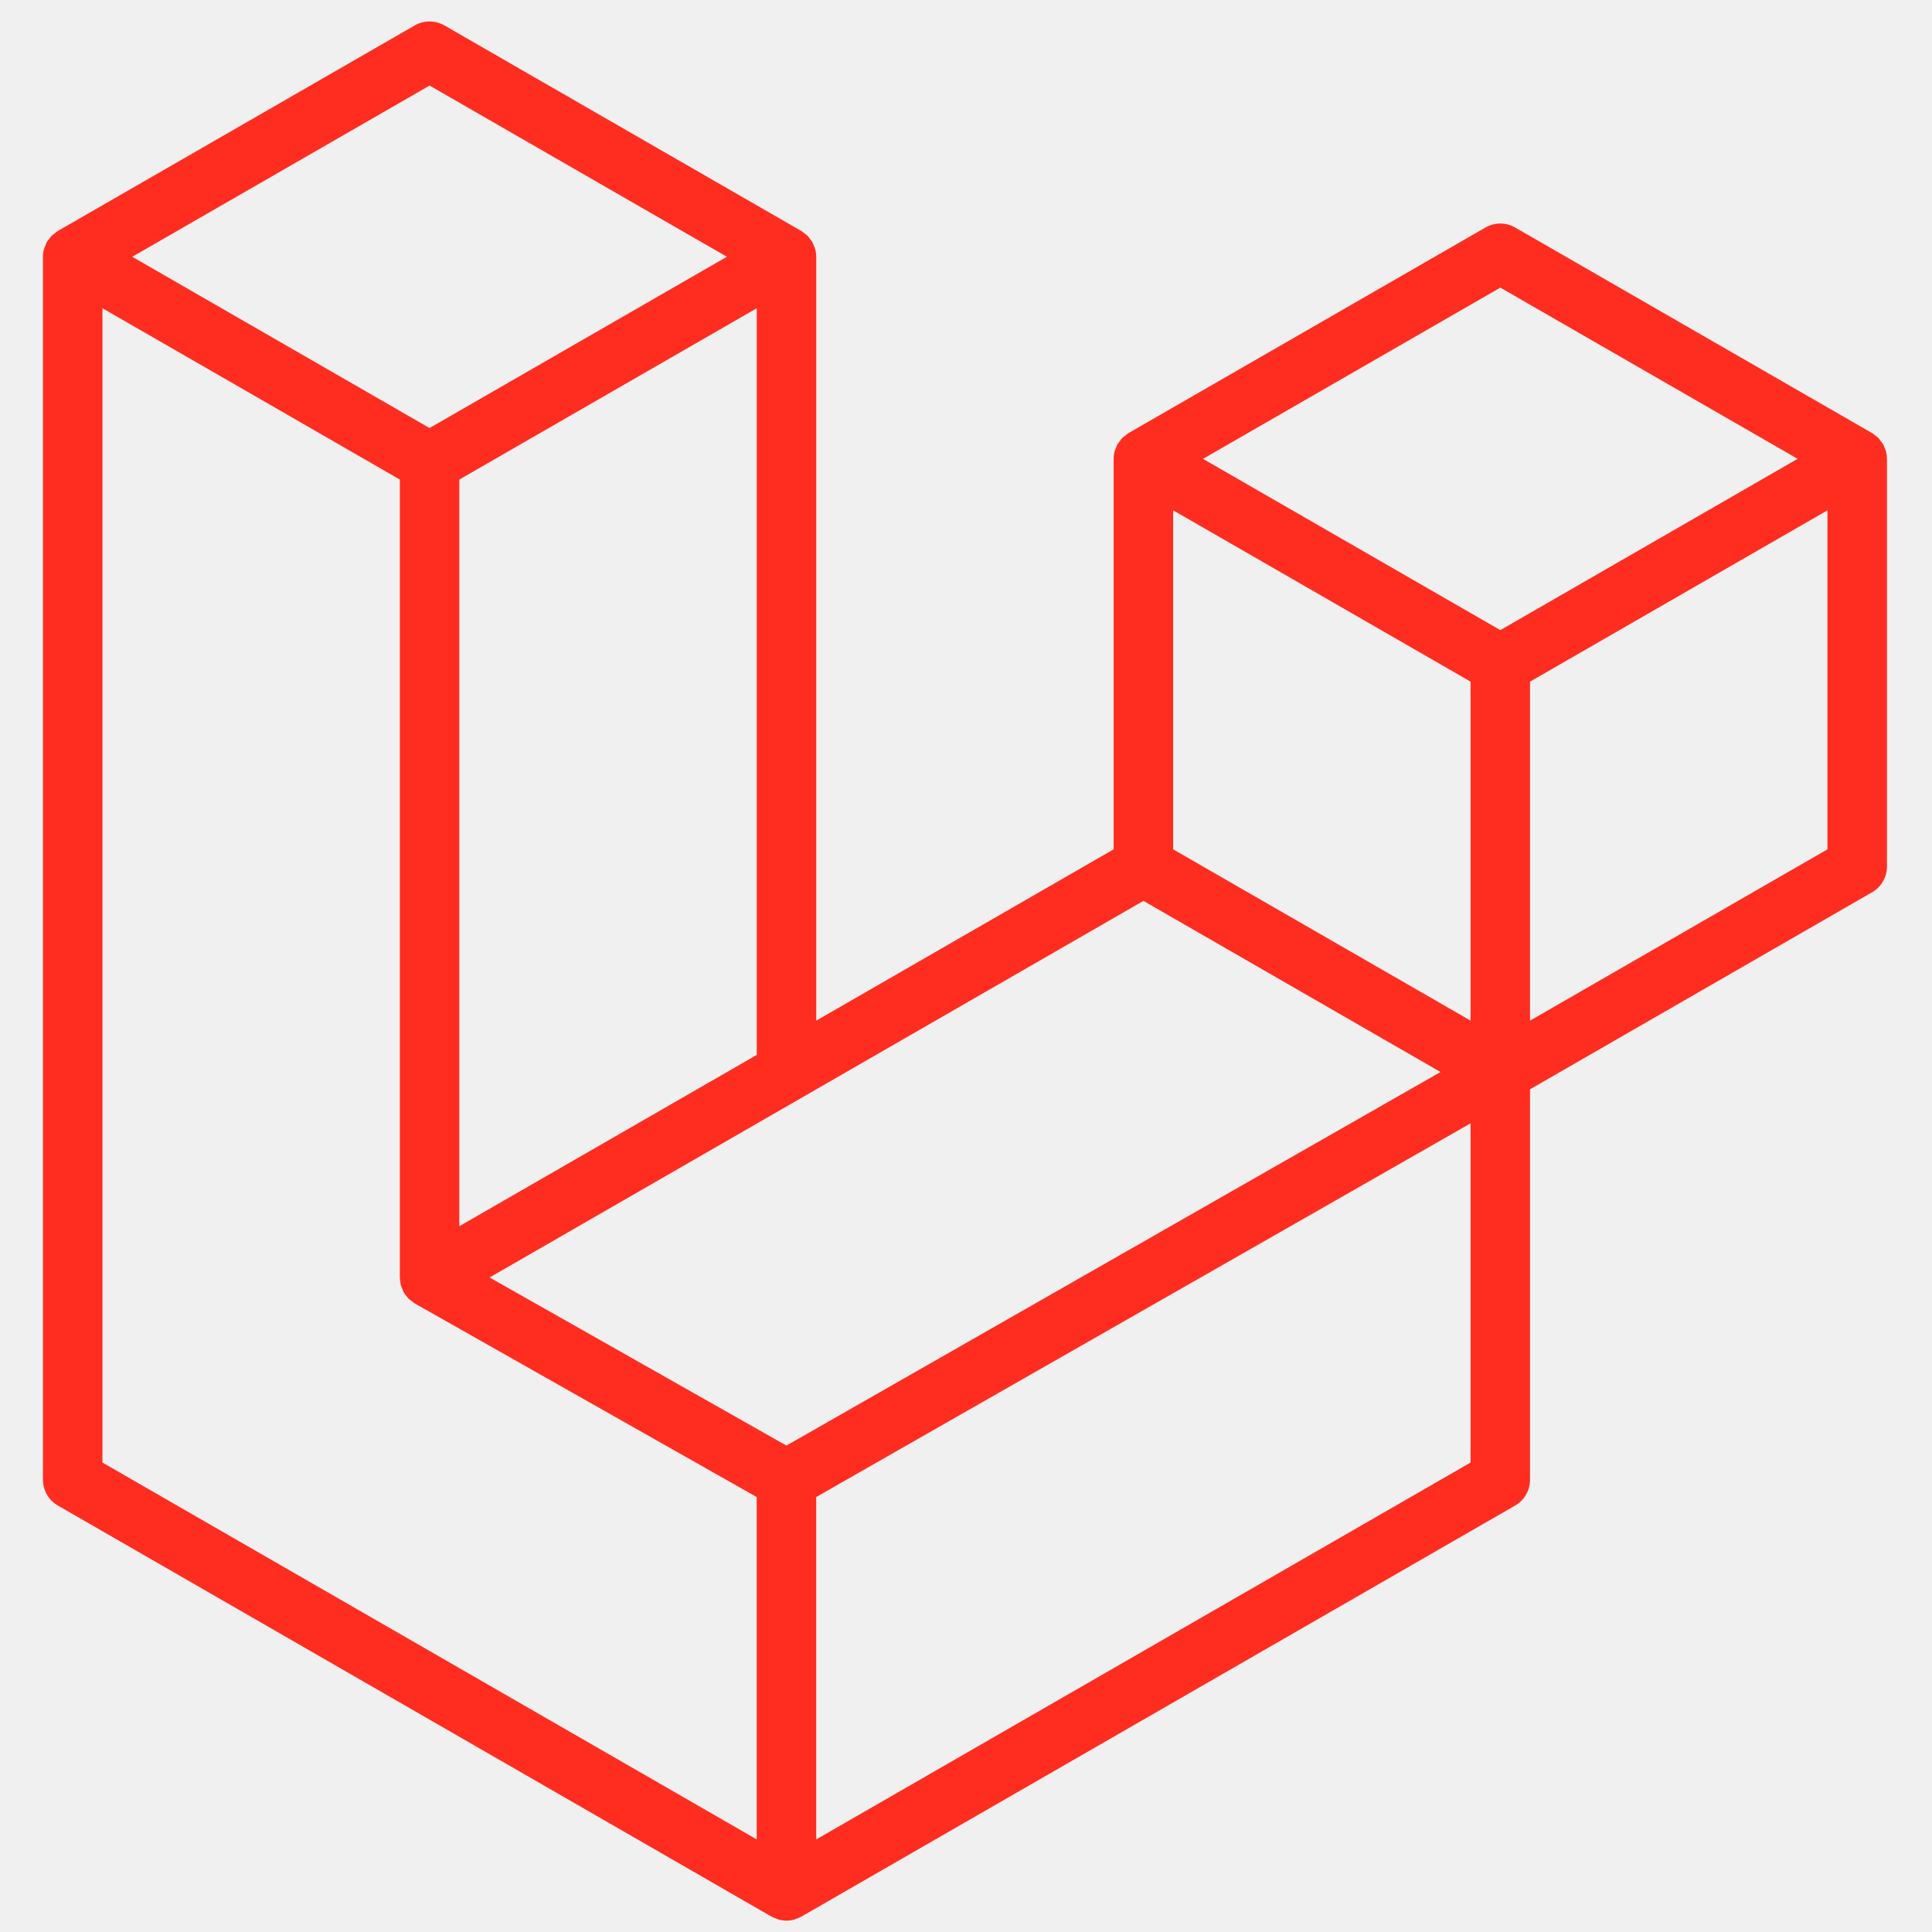
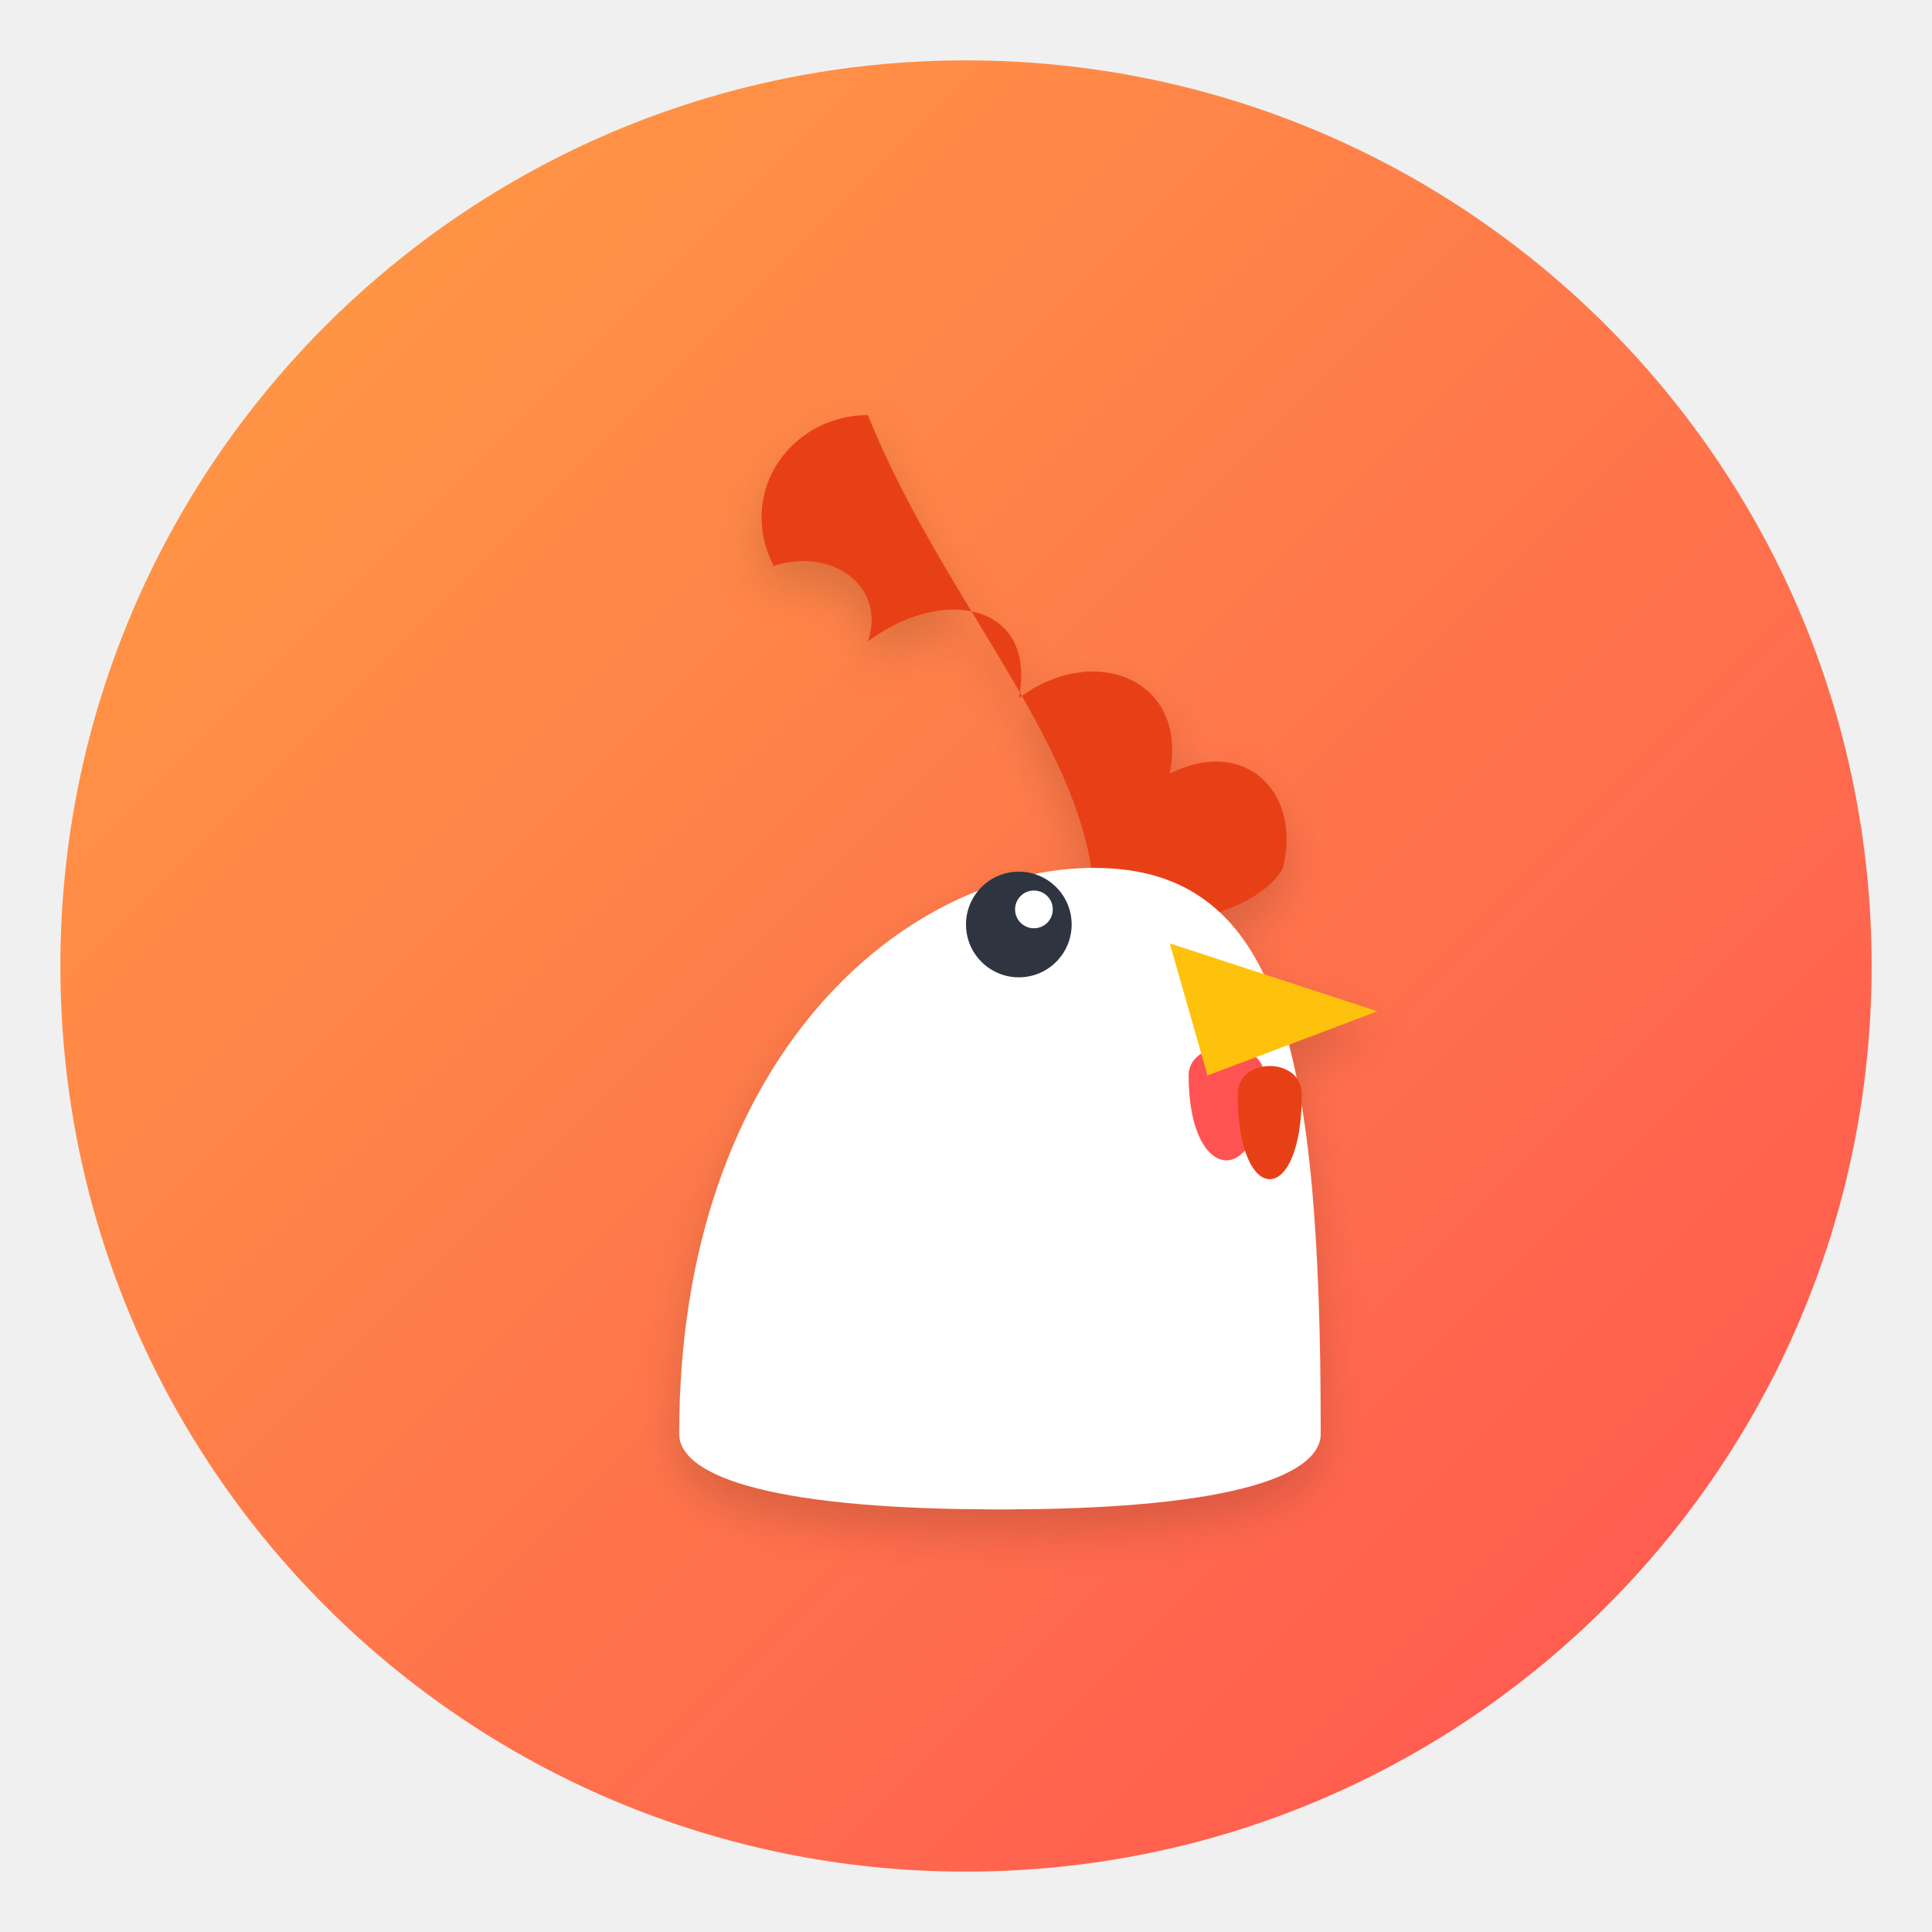
- <svg xmlns="http://www.w3.org/2000/svg" width="166" height="166" viewBox="0 0 166 166" fill="none">
-   <path fill-rule="evenodd" clip-rule="evenodd" d="M162.041 38.759C162.099 38.977 162.129 39.201 162.13 39.426V74.452C162.13 74.902 162.011 75.344 161.786 75.733C161.561 76.122 161.237 76.444 160.847 76.668L131.462 93.594V127.141C131.462 128.054 130.977 128.897 130.186 129.357L68.847 164.683C68.707 164.763 68.554 164.814 68.401 164.868C68.343 164.887 68.289 164.922 68.228 164.938C67.8 165.051 67.349 165.051 66.92 164.938C66.85 164.919 66.786 164.881 66.719 164.855C66.579 164.804 66.432 164.76 66.298 164.683L4.972 129.357C4.583 129.133 4.259 128.81 4.034 128.421C3.808 128.032 3.69 127.591 3.689 127.141L3.689 22.063C3.689 21.834 3.721 21.61 3.779 21.393C3.798 21.32 3.843 21.253 3.868 21.179C3.916 21.045 3.961 20.908 4.031 20.783C4.079 20.7 4.149 20.633 4.206 20.557C4.28 20.454 4.347 20.349 4.433 20.26C4.506 20.186 4.602 20.132 4.685 20.068C4.778 19.992 4.861 19.909 4.966 19.848L35.633 2.185C36.022 1.961 36.462 1.844 36.91 1.844C37.358 1.844 37.798 1.961 38.186 2.185L68.851 19.848H68.857C68.959 19.912 69.045 19.992 69.138 20.065C69.221 20.129 69.313 20.186 69.387 20.257C69.476 20.349 69.54 20.454 69.616 20.557C69.671 20.633 69.744 20.7 69.789 20.783C69.862 20.911 69.904 21.045 69.955 21.179C69.98 21.253 70.025 21.32 70.044 21.396C70.103 21.614 70.133 21.838 70.133 22.063V87.694L95.686 72.974V39.423C95.686 39.2 95.718 38.973 95.775 38.759C95.798 38.683 95.839 38.615 95.865 38.542C95.916 38.408 95.96 38.271 96.031 38.146C96.079 38.063 96.149 37.996 96.203 37.92C96.279 37.818 96.343 37.712 96.433 37.623C96.506 37.549 96.599 37.495 96.681 37.431C96.777 37.355 96.86 37.272 96.962 37.211L127.633 19.548C128.021 19.324 128.461 19.206 128.91 19.206C129.358 19.206 129.798 19.324 130.186 19.548L160.85 37.211C160.959 37.275 161.042 37.355 161.137 37.428C161.217 37.492 161.31 37.549 161.383 37.62C161.473 37.712 161.536 37.818 161.613 37.92C161.67 37.996 161.741 38.063 161.785 38.146C161.859 38.271 161.9 38.408 161.951 38.542C161.98 38.615 162.021 38.683 162.041 38.759ZM157.018 72.974V43.848L146.287 50.028L131.462 58.568V87.694L157.021 72.974H157.018ZM126.354 125.663V96.518L111.771 104.85L70.13 128.626V158.046L126.354 125.663ZM8.801 26.485V125.663L65.018 158.043V128.629L35.649 112L35.64 111.994L35.627 111.988C35.528 111.93 35.445 111.847 35.353 111.777C35.273 111.713 35.18 111.662 35.11 111.592L35.104 111.582C35.021 111.502 34.963 111.403 34.893 111.314C34.829 111.228 34.753 111.154 34.702 111.065L34.699 111.055C34.641 110.96 34.606 110.845 34.565 110.736C34.523 110.64 34.469 110.551 34.443 110.449C34.411 110.328 34.405 110.197 34.392 110.072C34.379 109.976 34.354 109.881 34.354 109.785V109.778V41.205L19.532 32.662L8.801 26.485ZM36.913 7.35L11.364 22.063L36.907 36.777L62.453 22.06L36.907 7.35H36.913ZM50.2 99.174L65.022 90.637V26.485L54.291 32.665L39.466 41.205V105.357L50.2 99.174ZM128.91 24.713L103.363 39.426L128.91 54.14L154.453 39.423L128.91 24.713ZM126.354 58.568L111.529 50.028L100.798 43.848V72.974L115.619 81.511L126.354 87.694V58.568ZM67.571 124.205L105.042 102.803L123.772 92.109L98.245 77.405L68.854 94.334L42.066 109.762L67.571 124.205Z" fill="#FF2D20" />
+ <svg xmlns="http://www.w3.org/2000/svg" viewBox="0 0 512 512" width="100%" height="100%">
+   <defs>
+     <linearGradient id="grad" x1="0%" y1="0%" x2="100%" y2="100%">
+       <stop offset="0%" stop-color="#FF9F43" />
+       <stop offset="100%" stop-color="#FF5252" />
+     </linearGradient>
+     <filter id="shadow" x="-10%" y="-10%" width="120%" height="120%">
+       <feDropShadow dx="0" dy="6" stdDeviation="6" flood-color="#000000" flood-opacity="0.15" />
+     </filter>
+   </defs>
+   <circle cx="256" cy="256" r="240" fill="url(#grad)" />
+   <g filter="url(#shadow)">
+     <path d="M 230 110 C 210 110 195 130 205 150 C 220 145 235 155 230 170 C 250 155 275 160 270 185 C 290 170 315 180 310 205 C 330 195 345 210 340 230 C 335 240 310 250 290 240 C 290 200 250 160 230 110 Z" fill="#E84118" />
+     <path d="M 180 380 C 180 280 240 230 290 230 C 340 230 350 280 350 380 C 350 390 330 400 265 400 C 200 400 180 390 180 380 Z" fill="#FFFFFF" />
+     <path d="M 315 285 C 315 315 335 315 335 285 C 335 275 315 275 315 285 Z" fill="#FF5252" />
+     <path d="M 328 290 C 328 320 345 320 345 290 C 345 280 328 280 328 290 Z" fill="#E84118" />
+     <path d="M 310 250 L 365 268 L 320 285 Z" fill="#FEC20C" />
+     <circle cx="270" cy="245" r="14" fill="#2F3640" />
+     <circle cx="274" cy="241" r="5" fill="#FFFFFF" />
+   </g>
</svg>
